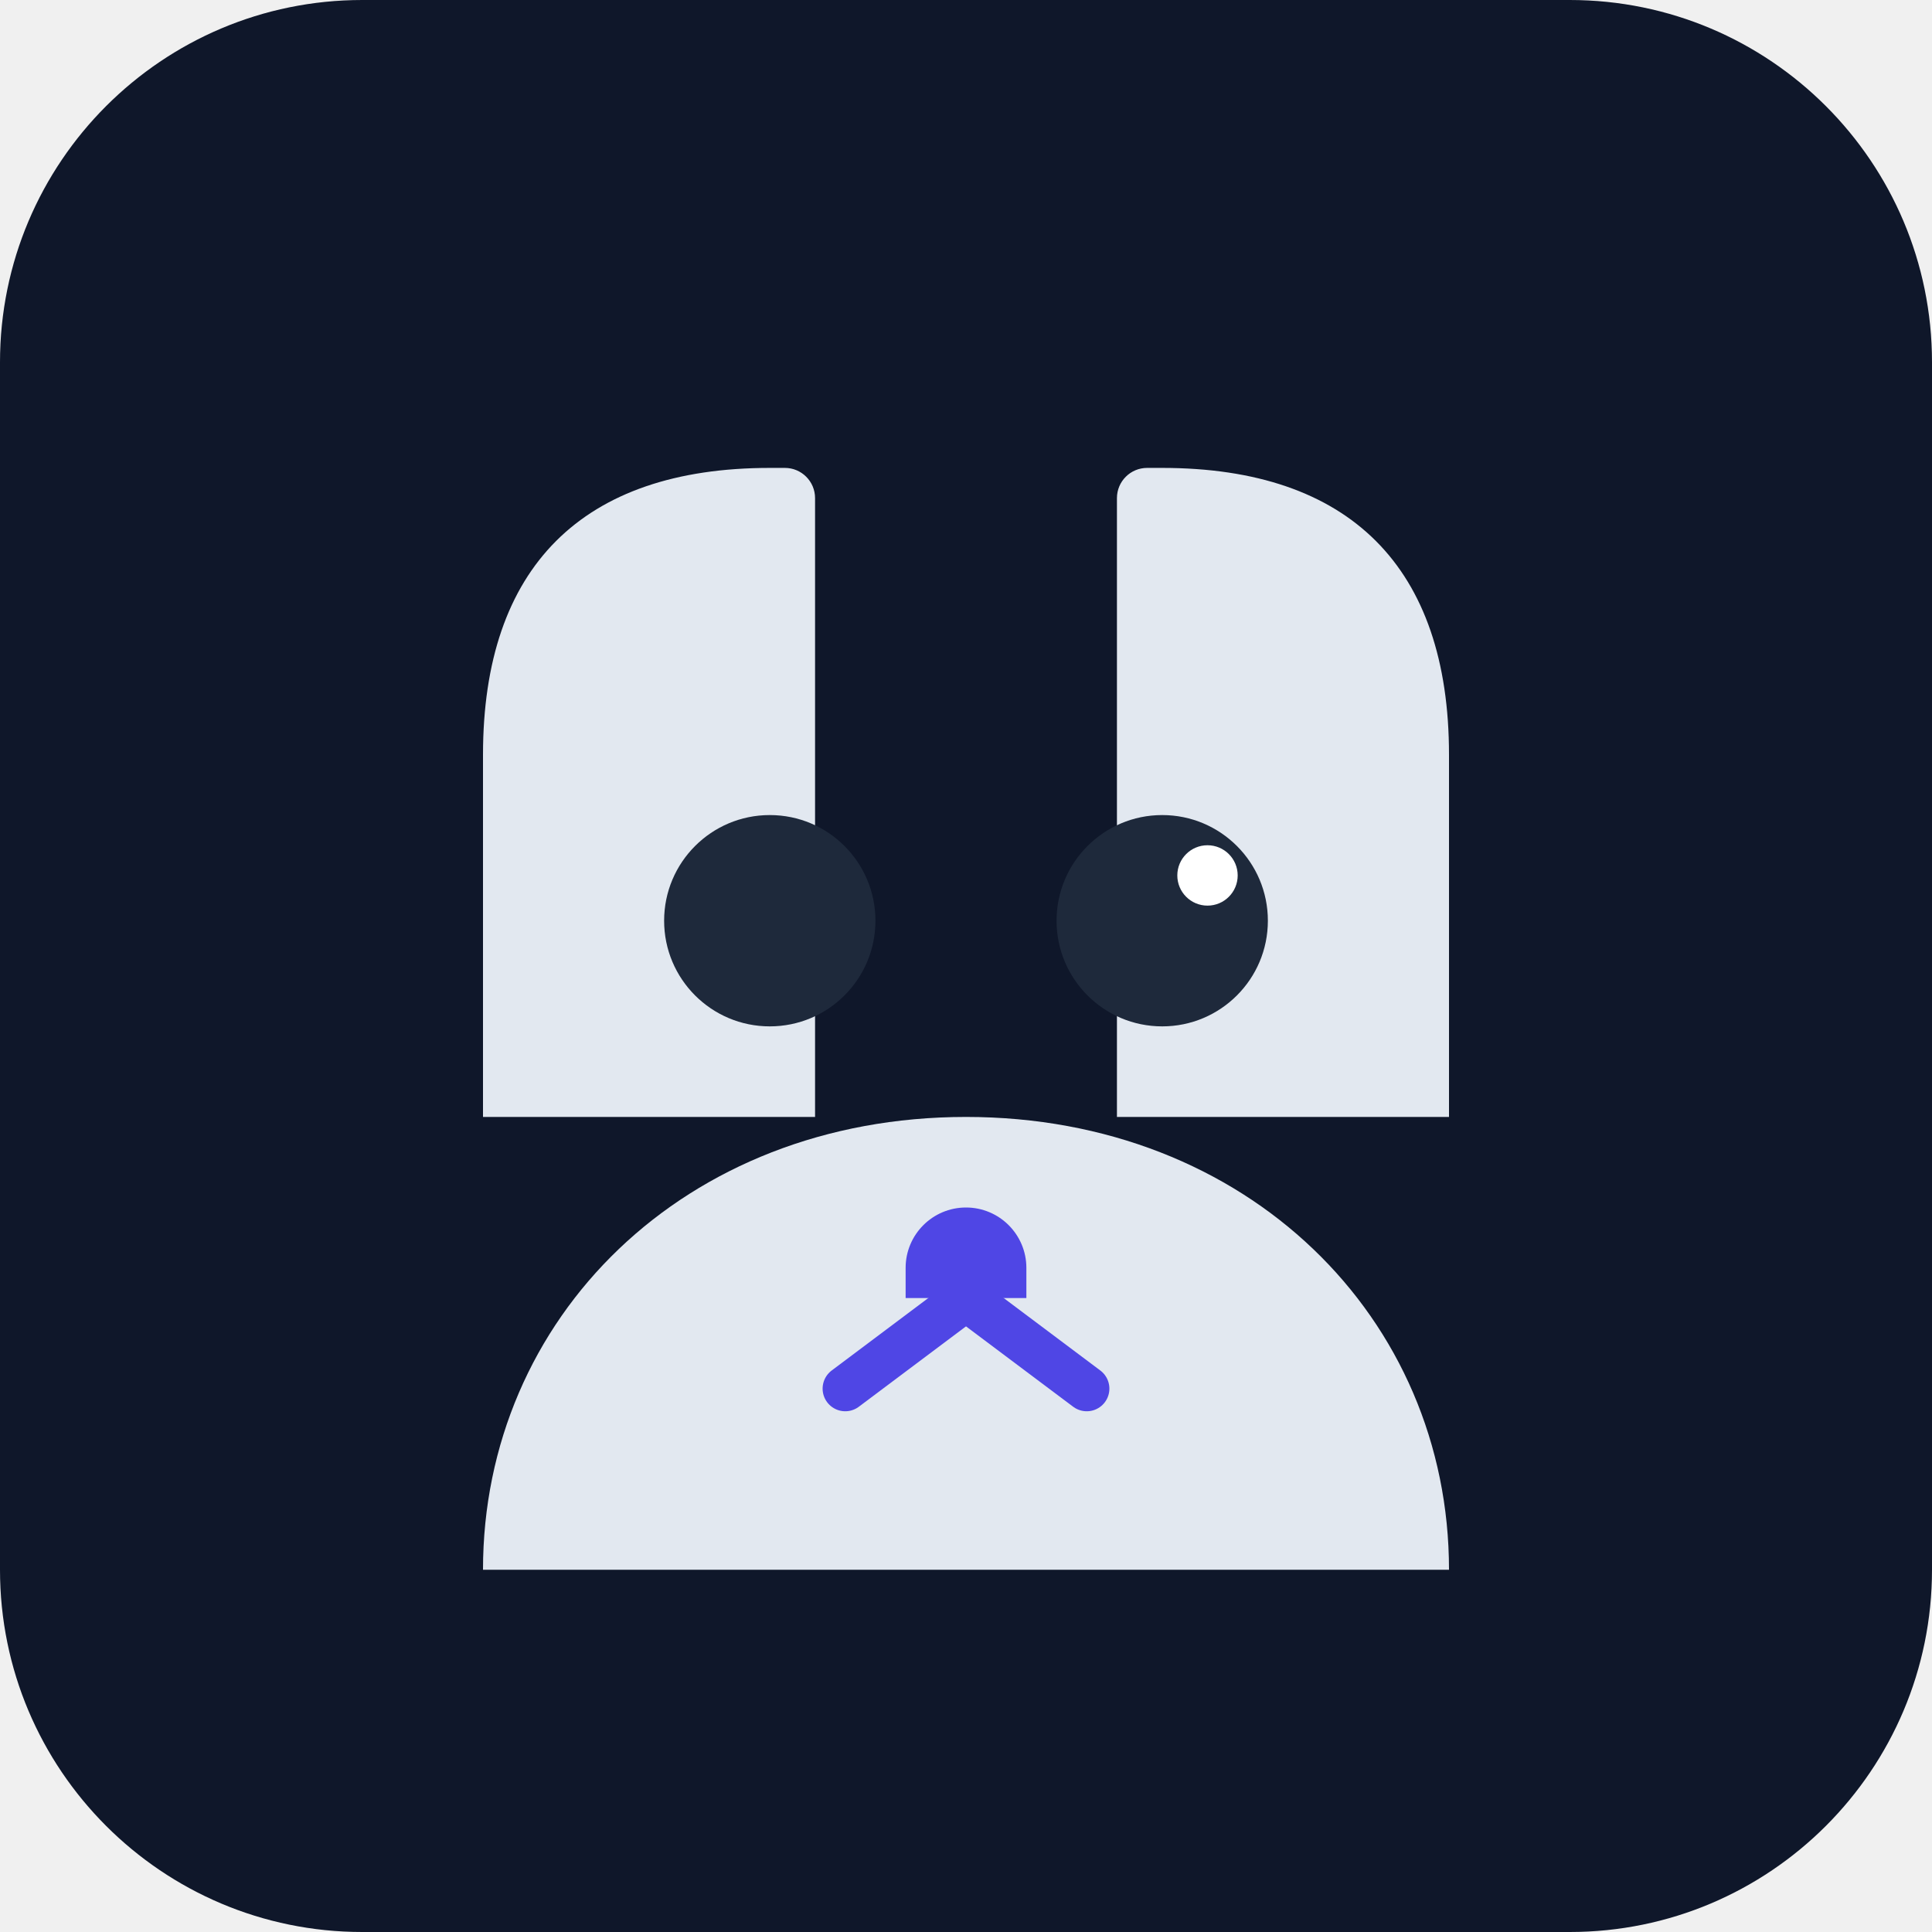
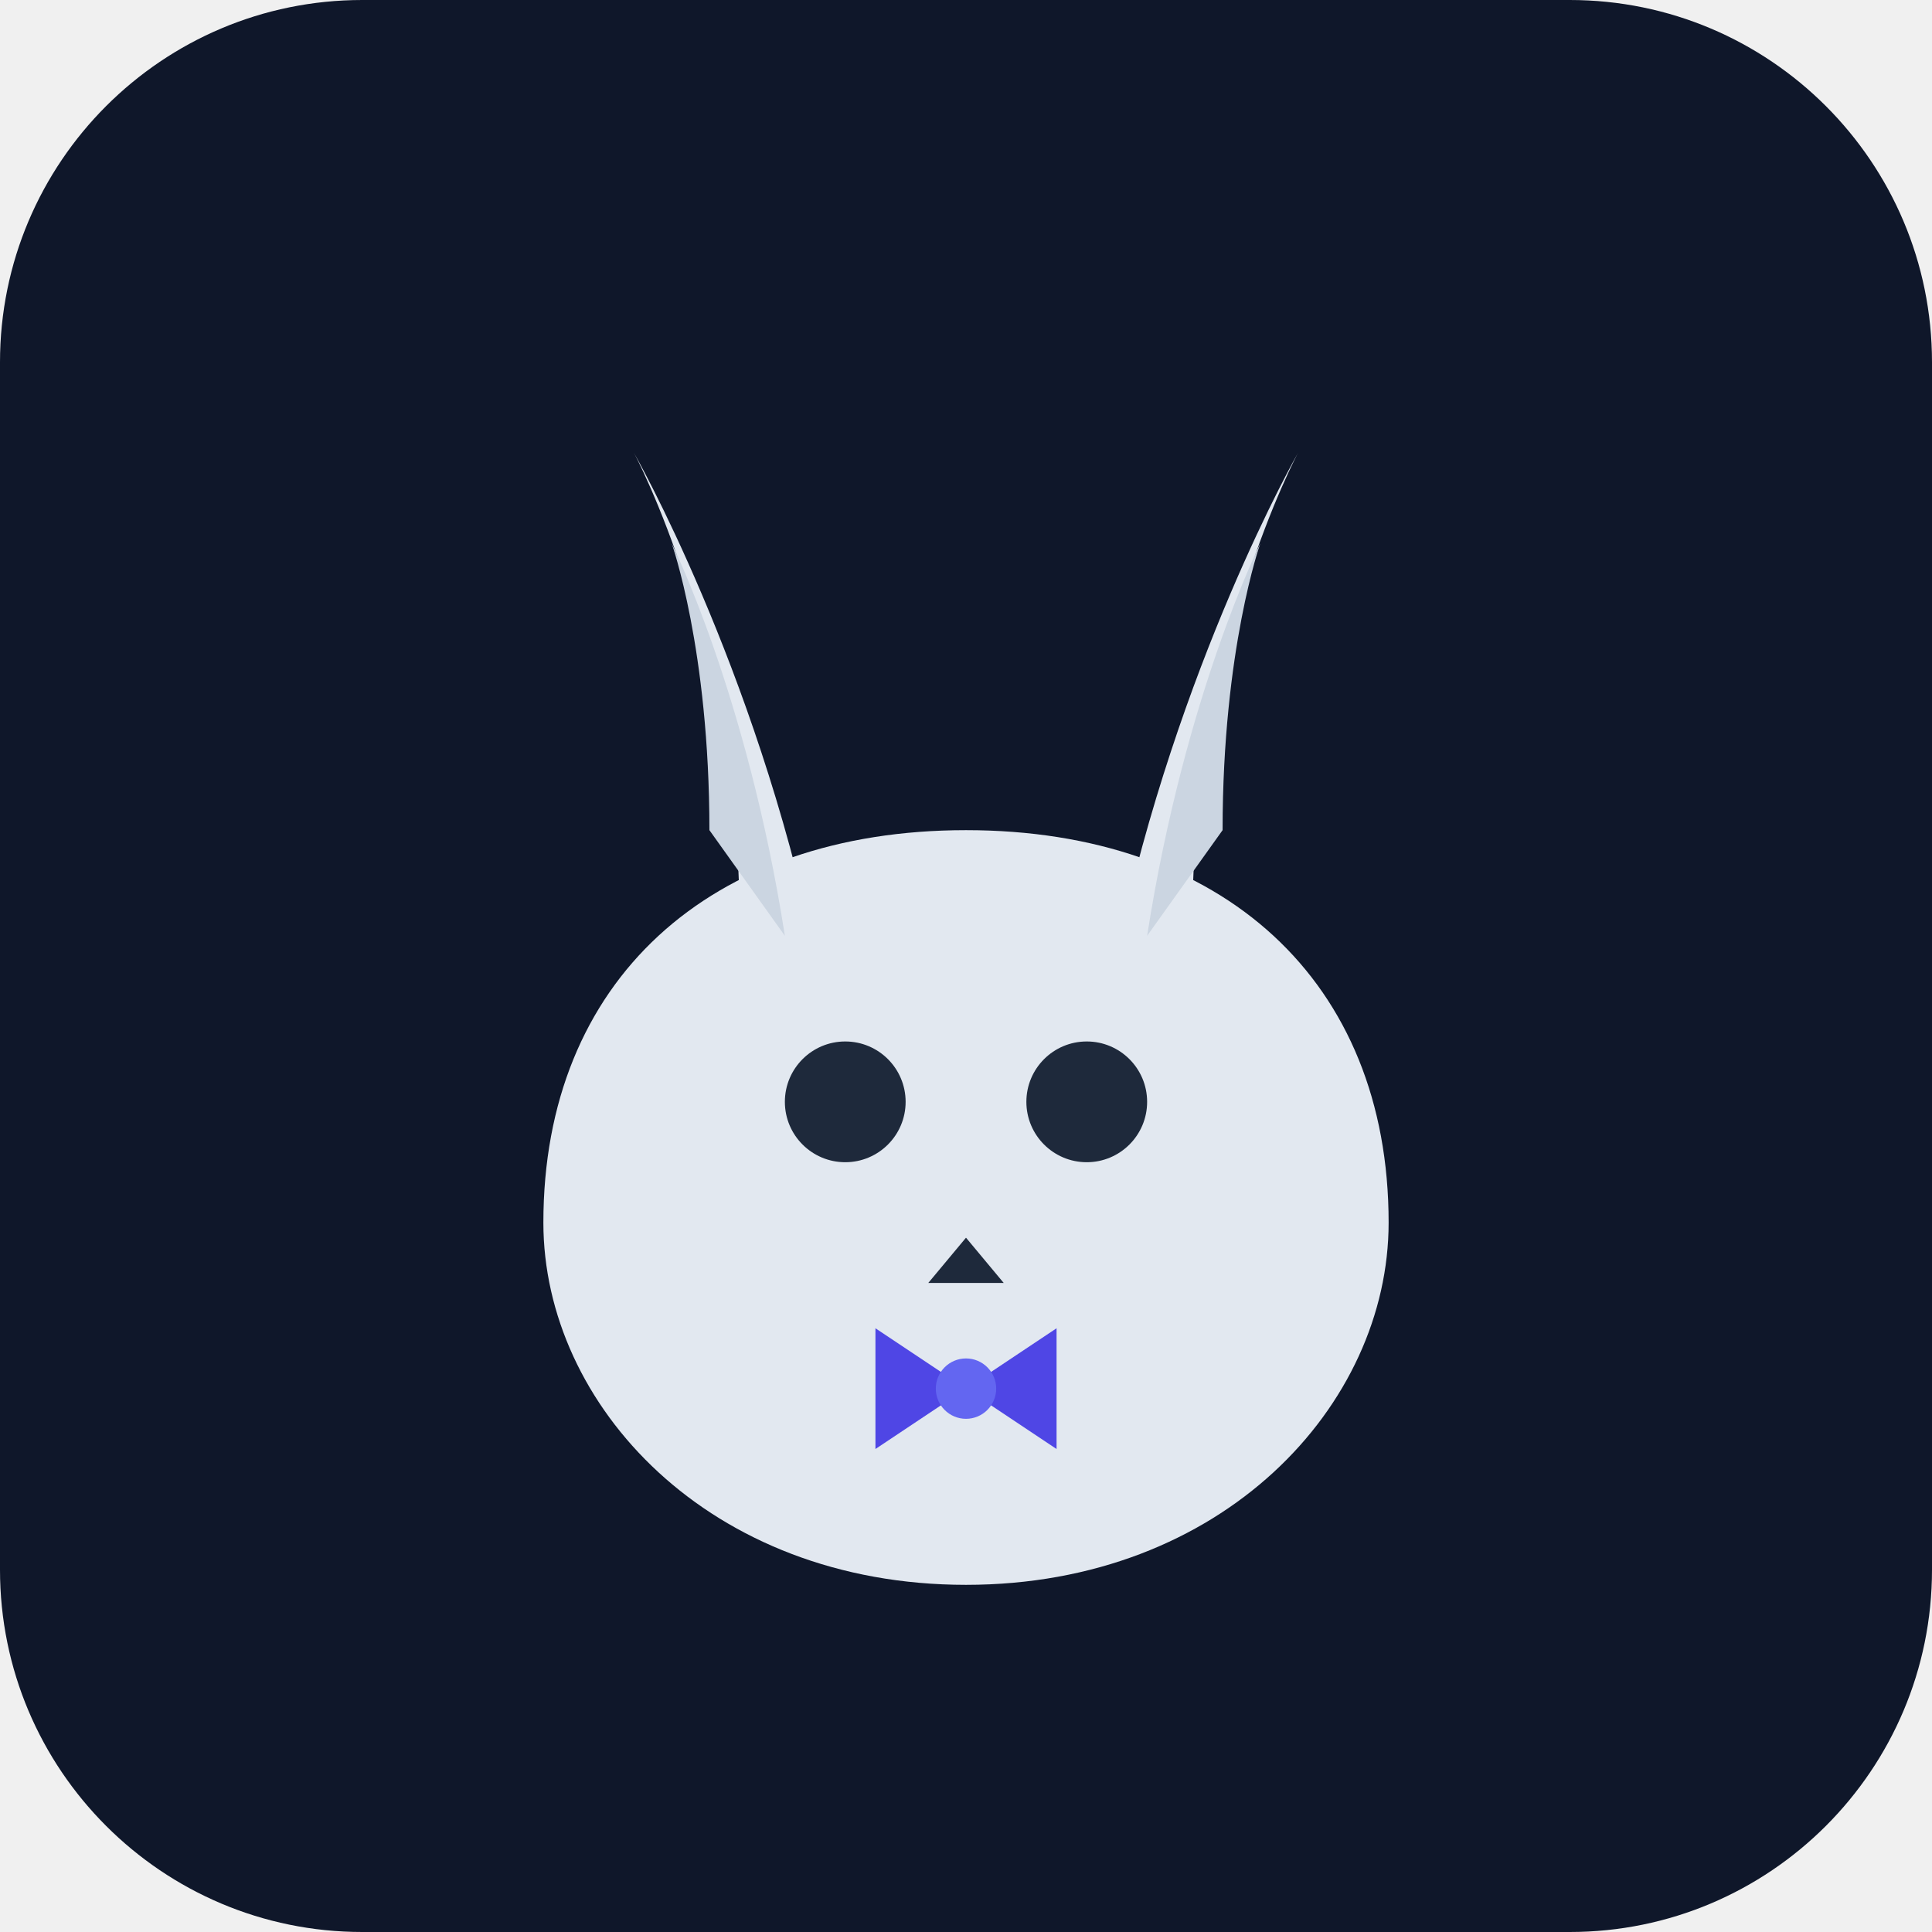
<svg xmlns="http://www.w3.org/2000/svg" width="512" height="512" viewBox="0 0 512 512" fill="none">
  <rect width="512" height="512" rx="96" fill="#0F172A" />
-   <path d="M128 416C128 349.333 181.333 296 256 296C330.667 296 384 349.333 384 416H128Z" fill="#E2E8F0" />
-   <path d="M128 200C128 150.321 154.321 124 204 124H208C212.418 124 216 127.582 216 132V296H128V200Z" fill="#E2E8F0" />
-   <path d="M384 200C384 150.321 357.679 124 308 124H304C299.582 124 296 127.582 296 132V296H384V200Z" fill="#E2E8F0" />
-   <circle cx="204" cy="244" r="28" fill="#1E293B" />
-   <circle cx="308" cy="244" r="28" fill="#1E293B" />
-   <circle cx="320" cy="232" r="8" fill="white" />
-   <path d="M256 320C264.837 320 272 327.163 272 336V344H240V336C240 327.163 247.163 320 256 320Z" fill="#4F46E5" />
-   <path d="M256 344L224 368" stroke="#4F46E5" stroke-width="12" stroke-linecap="round" />
-   <path d="M256 344L288 368" stroke="#4F46E5" stroke-width="12" stroke-linecap="round" />
+   <path d="M256 420C188 420 144 372.455 144 324C144 260 188 220 256 220C324 220 368 260 368 324C368 372.455 324 420 256 420Z" fill="#E2E8F0" />
+   <path d="M196 244C196 172 168 120 168 120C168 120 200 176 216 252C222.18 280.44 218.01 304.75 210 324" fill="#E2E8F0" />
+   <path d="M316 244C316 172 344 120 344 120C344 120 312 176 296 252C289.82 280.44 293.99 304.75 302 324" fill="#E2E8F0" />
+   <path d="M188 220C188 172 178 144 178 144C178 144 198 184 208 248" fill="#CBD5E1" />
+   <path d="M324 220C324 172 334 144 334 144C334 144 314 184 304 248" fill="#CBD5E1" />
+   <circle cx="224" cy="292" r="16" fill="#1E293B" />
+   <circle cx="288" cy="292" r="16" fill="#1E293B" />
+   <path d="M256 328L246 340H266L256 328Z" fill="#1E293B" />
+   <path d="M256 368L232 384V352L256 368Z" fill="#4F46E5" />
+   <path d="M256 368L280 384V352L256 368Z" fill="#4F46E5" />
+   <circle cx="256" cy="368" r="8" fill="#6366F1" />
</svg>
